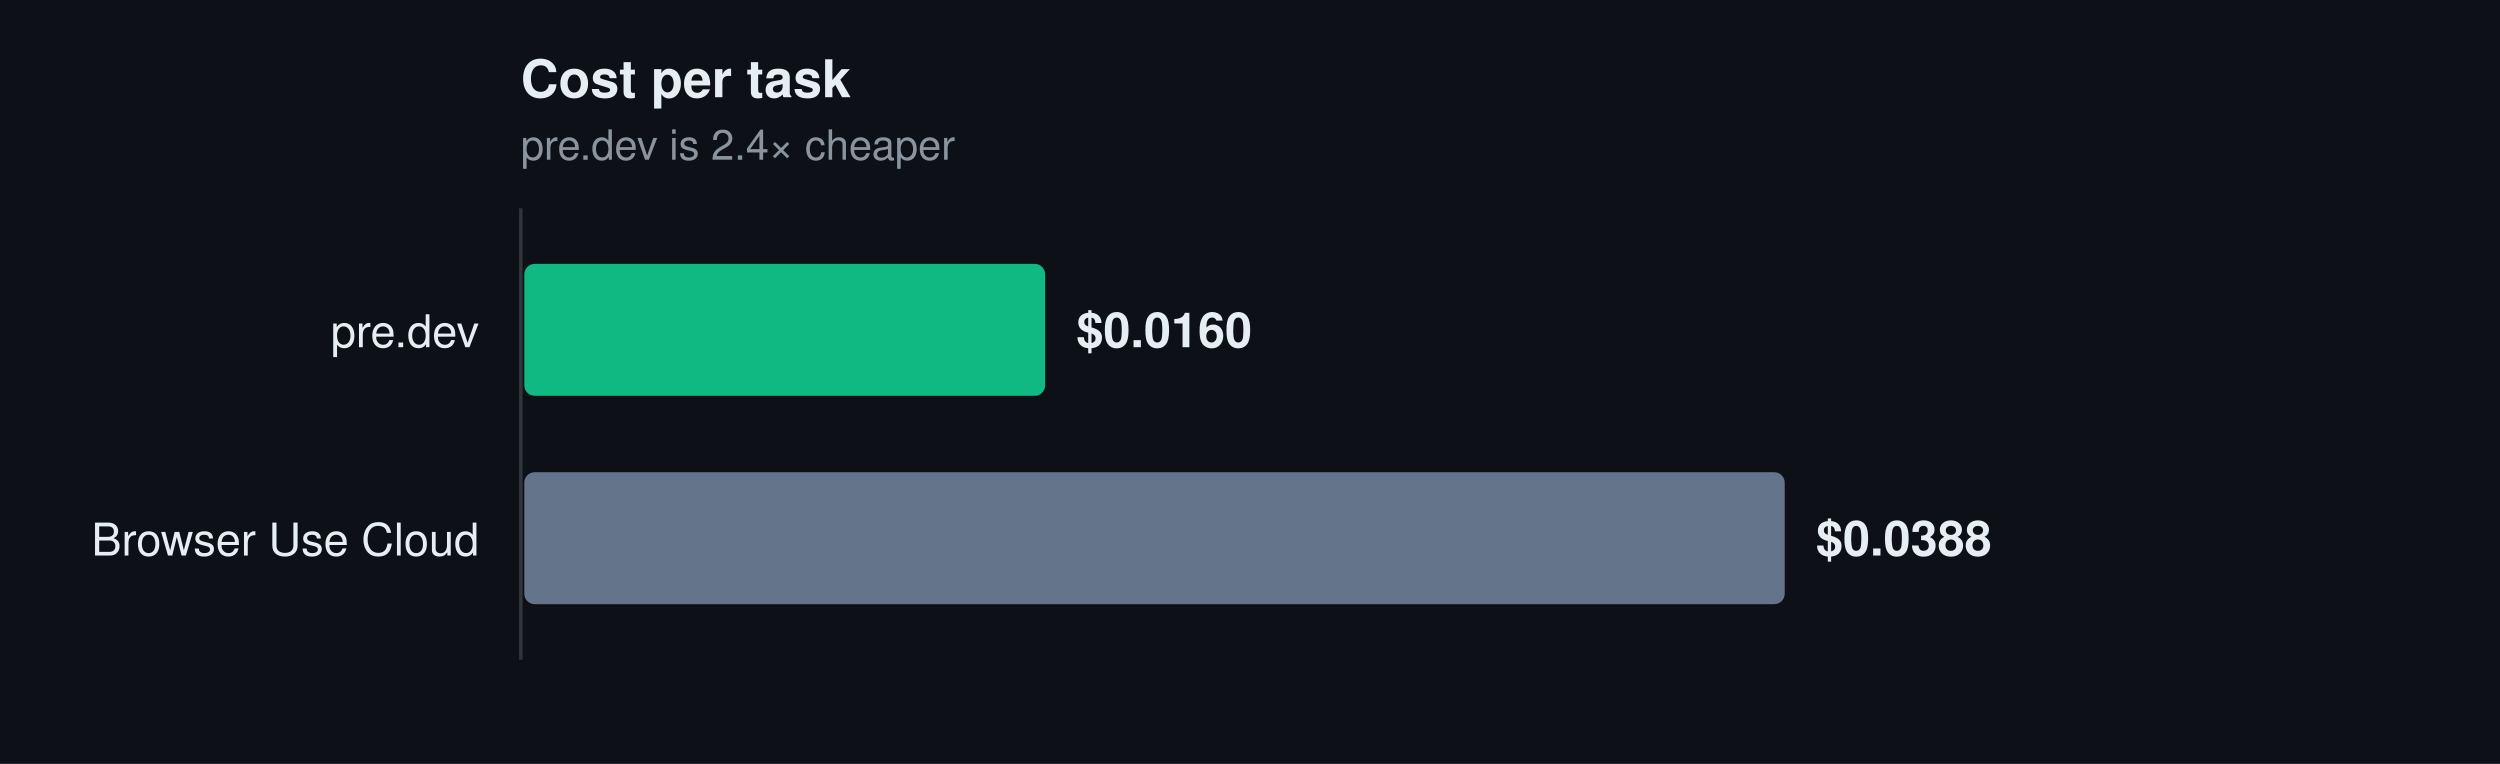
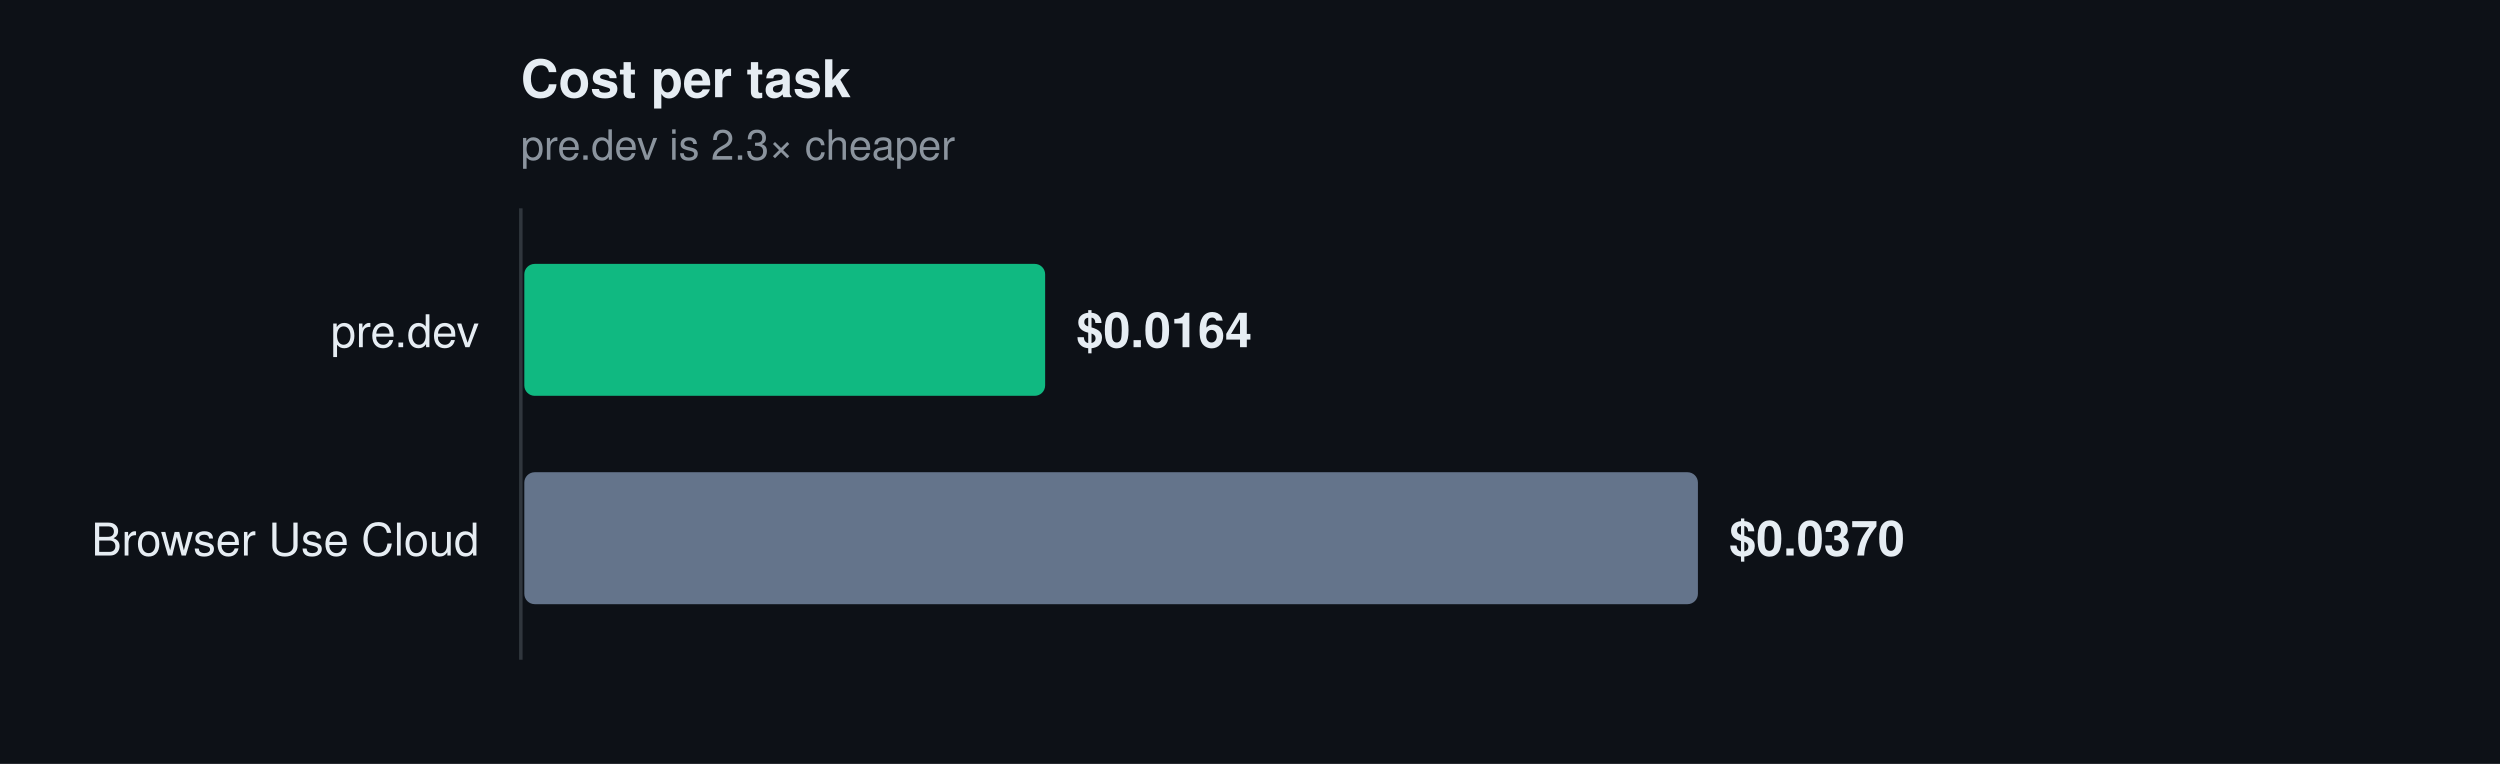
<svg xmlns="http://www.w3.org/2000/svg" viewBox="0 0 720 220" font-family="-apple-system,BlinkMacSystemFont,Segoe UI,Helvetica,Arial,sans-serif">
  <rect width="720" height="220" fill="#0d1117" />
  <text x="150" y="28" fill="#e6edf3" font-size="15" font-weight="600">Cost per task</text>
-   <text x="150" y="46" fill="#8b949e" font-size="12">pre.dev is 2.4× cheaper</text>
+   <text x="150" y="46" fill="#8b949e" font-size="12">pre.dev is 2.3× cheaper</text>
  <line x1="150" y1="60" x2="150" y2="190" stroke="#30363d" stroke-width="1" />
  <text x="138" y="100" fill="#e6edf3" font-size="13" font-weight="500" text-anchor="end">pre.dev</text>
  <rect x="151" y="76" width="150" height="38" fill="#10b981" rx="3" />
-   <text x="310" y="100" fill="#e6edf3" font-size="14" font-weight="700">$0.0160</text>
+   <text x="310" y="100" fill="#e6edf3" font-size="14" font-weight="700">$0.0164</text>
  <text x="138" y="160" fill="#e6edf3" font-size="13" font-weight="500" text-anchor="end">Browser Use Cloud</text>
-   <rect x="151" y="136" width="363" height="38" fill="#64748b" rx="3" />
-   <text x="523" y="160" fill="#e6edf3" font-size="14" font-weight="700">$0.0388</text>
+   <rect x="151" y="136" width="338" height="38" fill="#64748b" rx="3" />
+   <text x="498" y="160" fill="#e6edf3" font-size="14" font-weight="700">$0.0370</text>
</svg>
